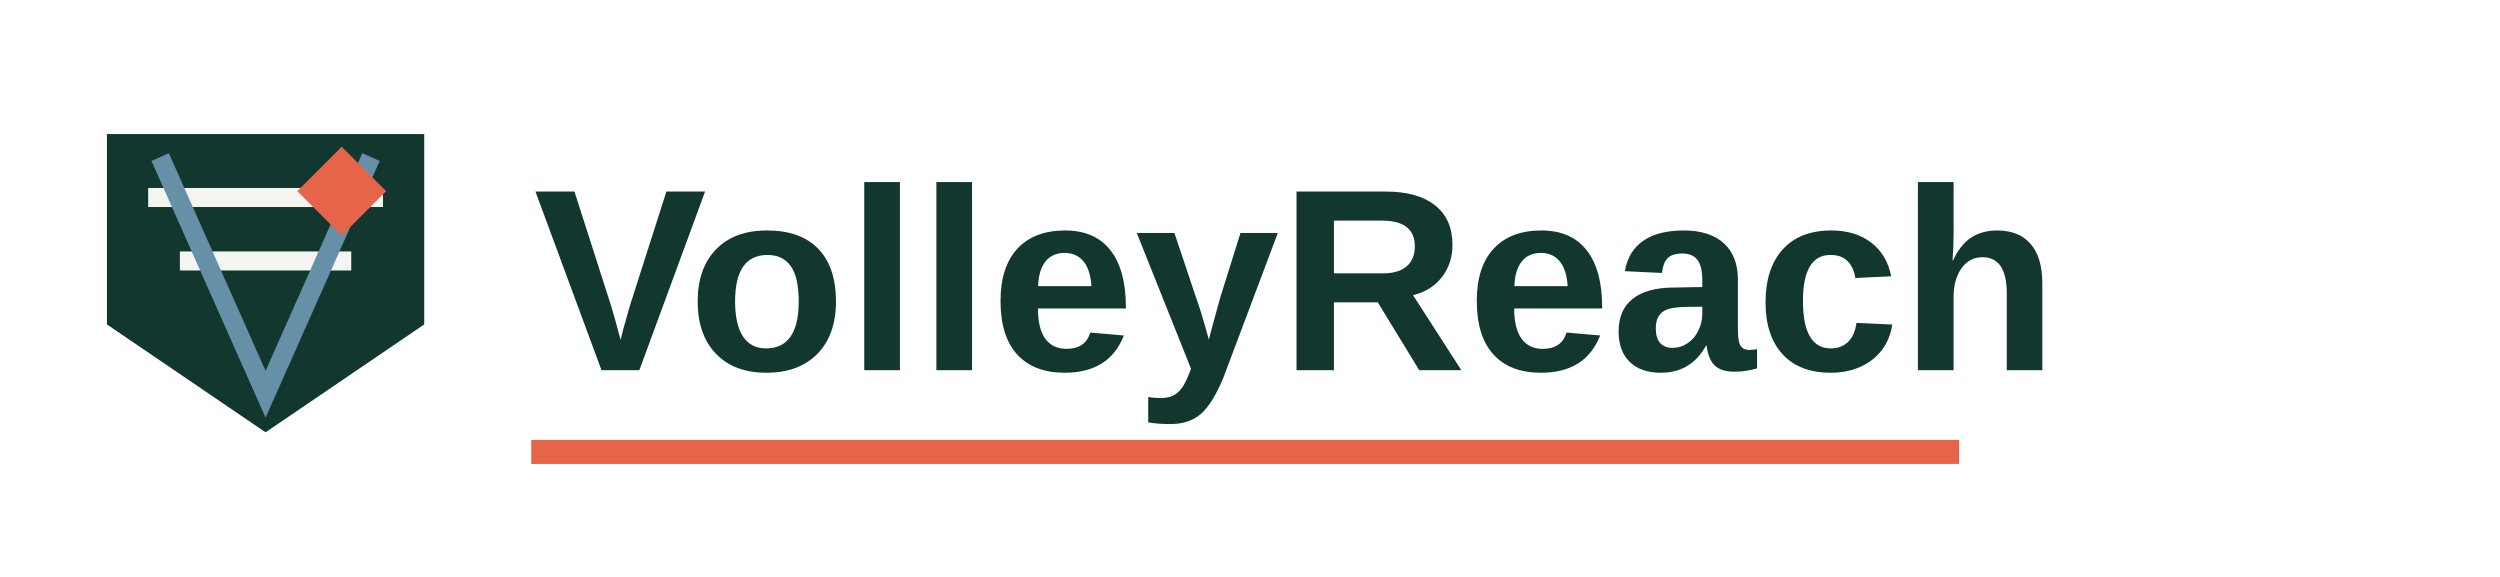
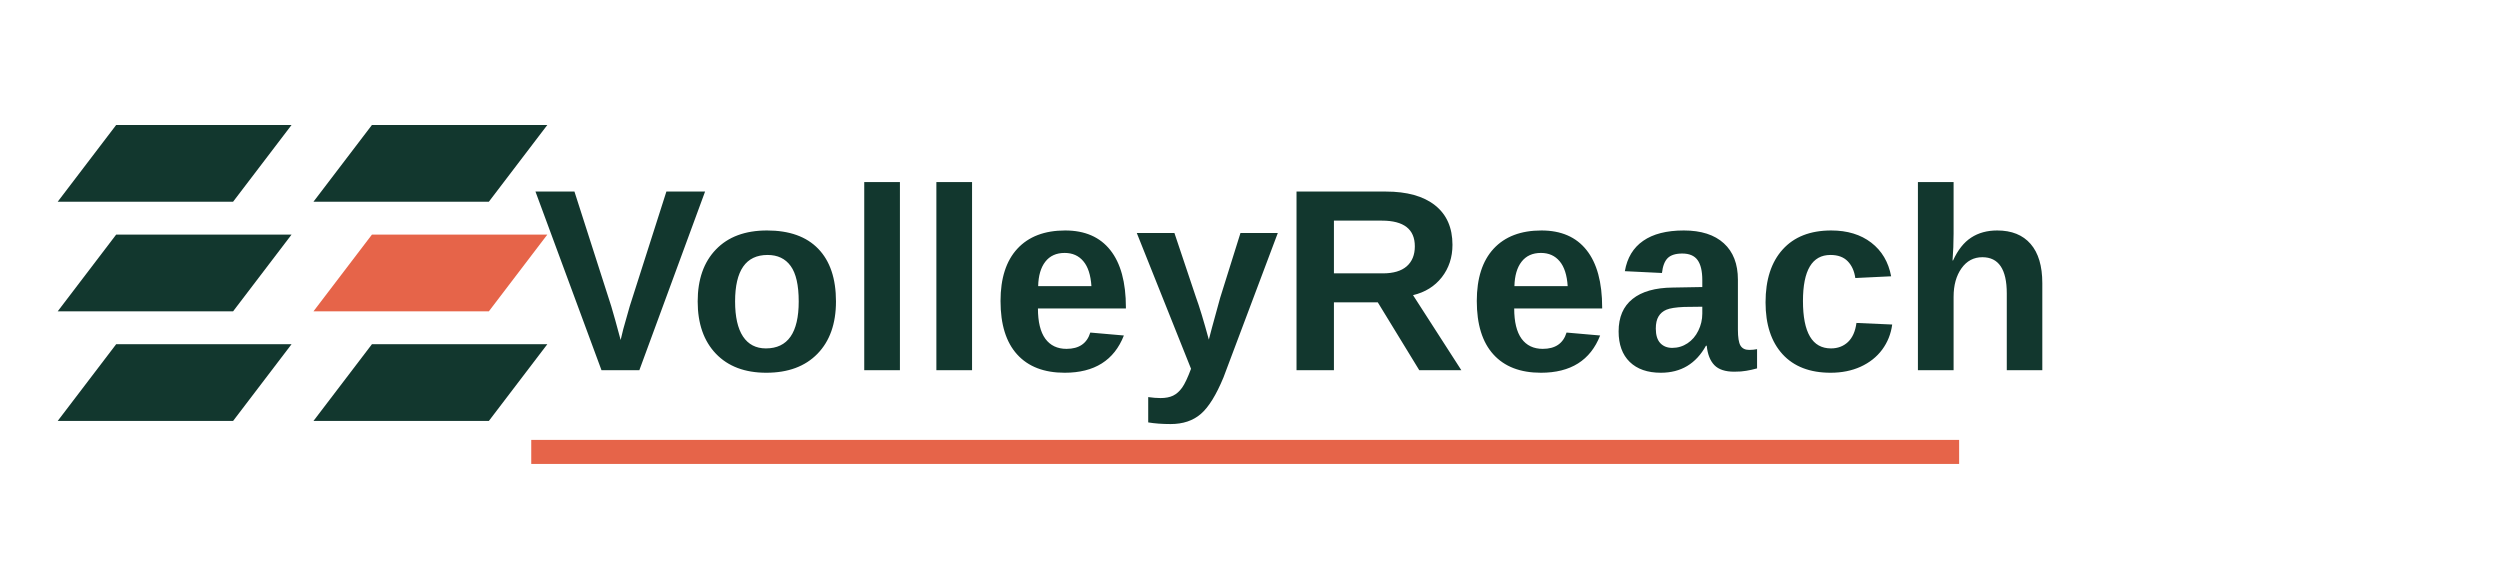
<svg xmlns="http://www.w3.org/2000/svg" viewBox="0 0 520 120" role="img" aria-labelledby="title desc">
-   <g transform="translate(13 16) scale(1.32)">
-     <path d="M7 9h50v30L32 56 7 39Z" fill="#12372e" />
-     <path d="M15 19h34M20 29h24" fill="none" stroke="#f4f5f1" stroke-width="3" stroke-linecap="square" />
-     <path d="m16 14 16 36 16-36" fill="none" stroke="#668fa8" stroke-width="3" stroke-linecap="square" stroke-linejoin="miter" />
-     <path d="m44 11 7 7-7 7-7-7Z" fill="#e66449" />
+   <g transform="translate(12 26) scale(.76)">
+     <path d="M0 21 16 0h48L48 21Z" fill="#12372e" />
+     <path d="M70 21 86 0h48l-16 21Z" fill="#12372e" />
+     <path d="M0 51 16 30h48L48 51Z" fill="#12372e" />
+     <path d="M70 51 86 30h48l-16 21Z" fill="#e66449" />
+     <path d="M0 81 16 60h48L48 81Z" fill="#12372e" />
+     <path d="M70 81 86 60h48l-16 21Z" fill="#12372e" />
  </g>
  <text x="111" y="77" fill="#12372e" font-family="Arial, sans-serif" font-size="54" font-weight="700" letter-spacing="0">VolleyReach</text>
  <path d="M113 94h292" fill="none" stroke="#e66449" stroke-width="5" stroke-linecap="square" />
</svg>
